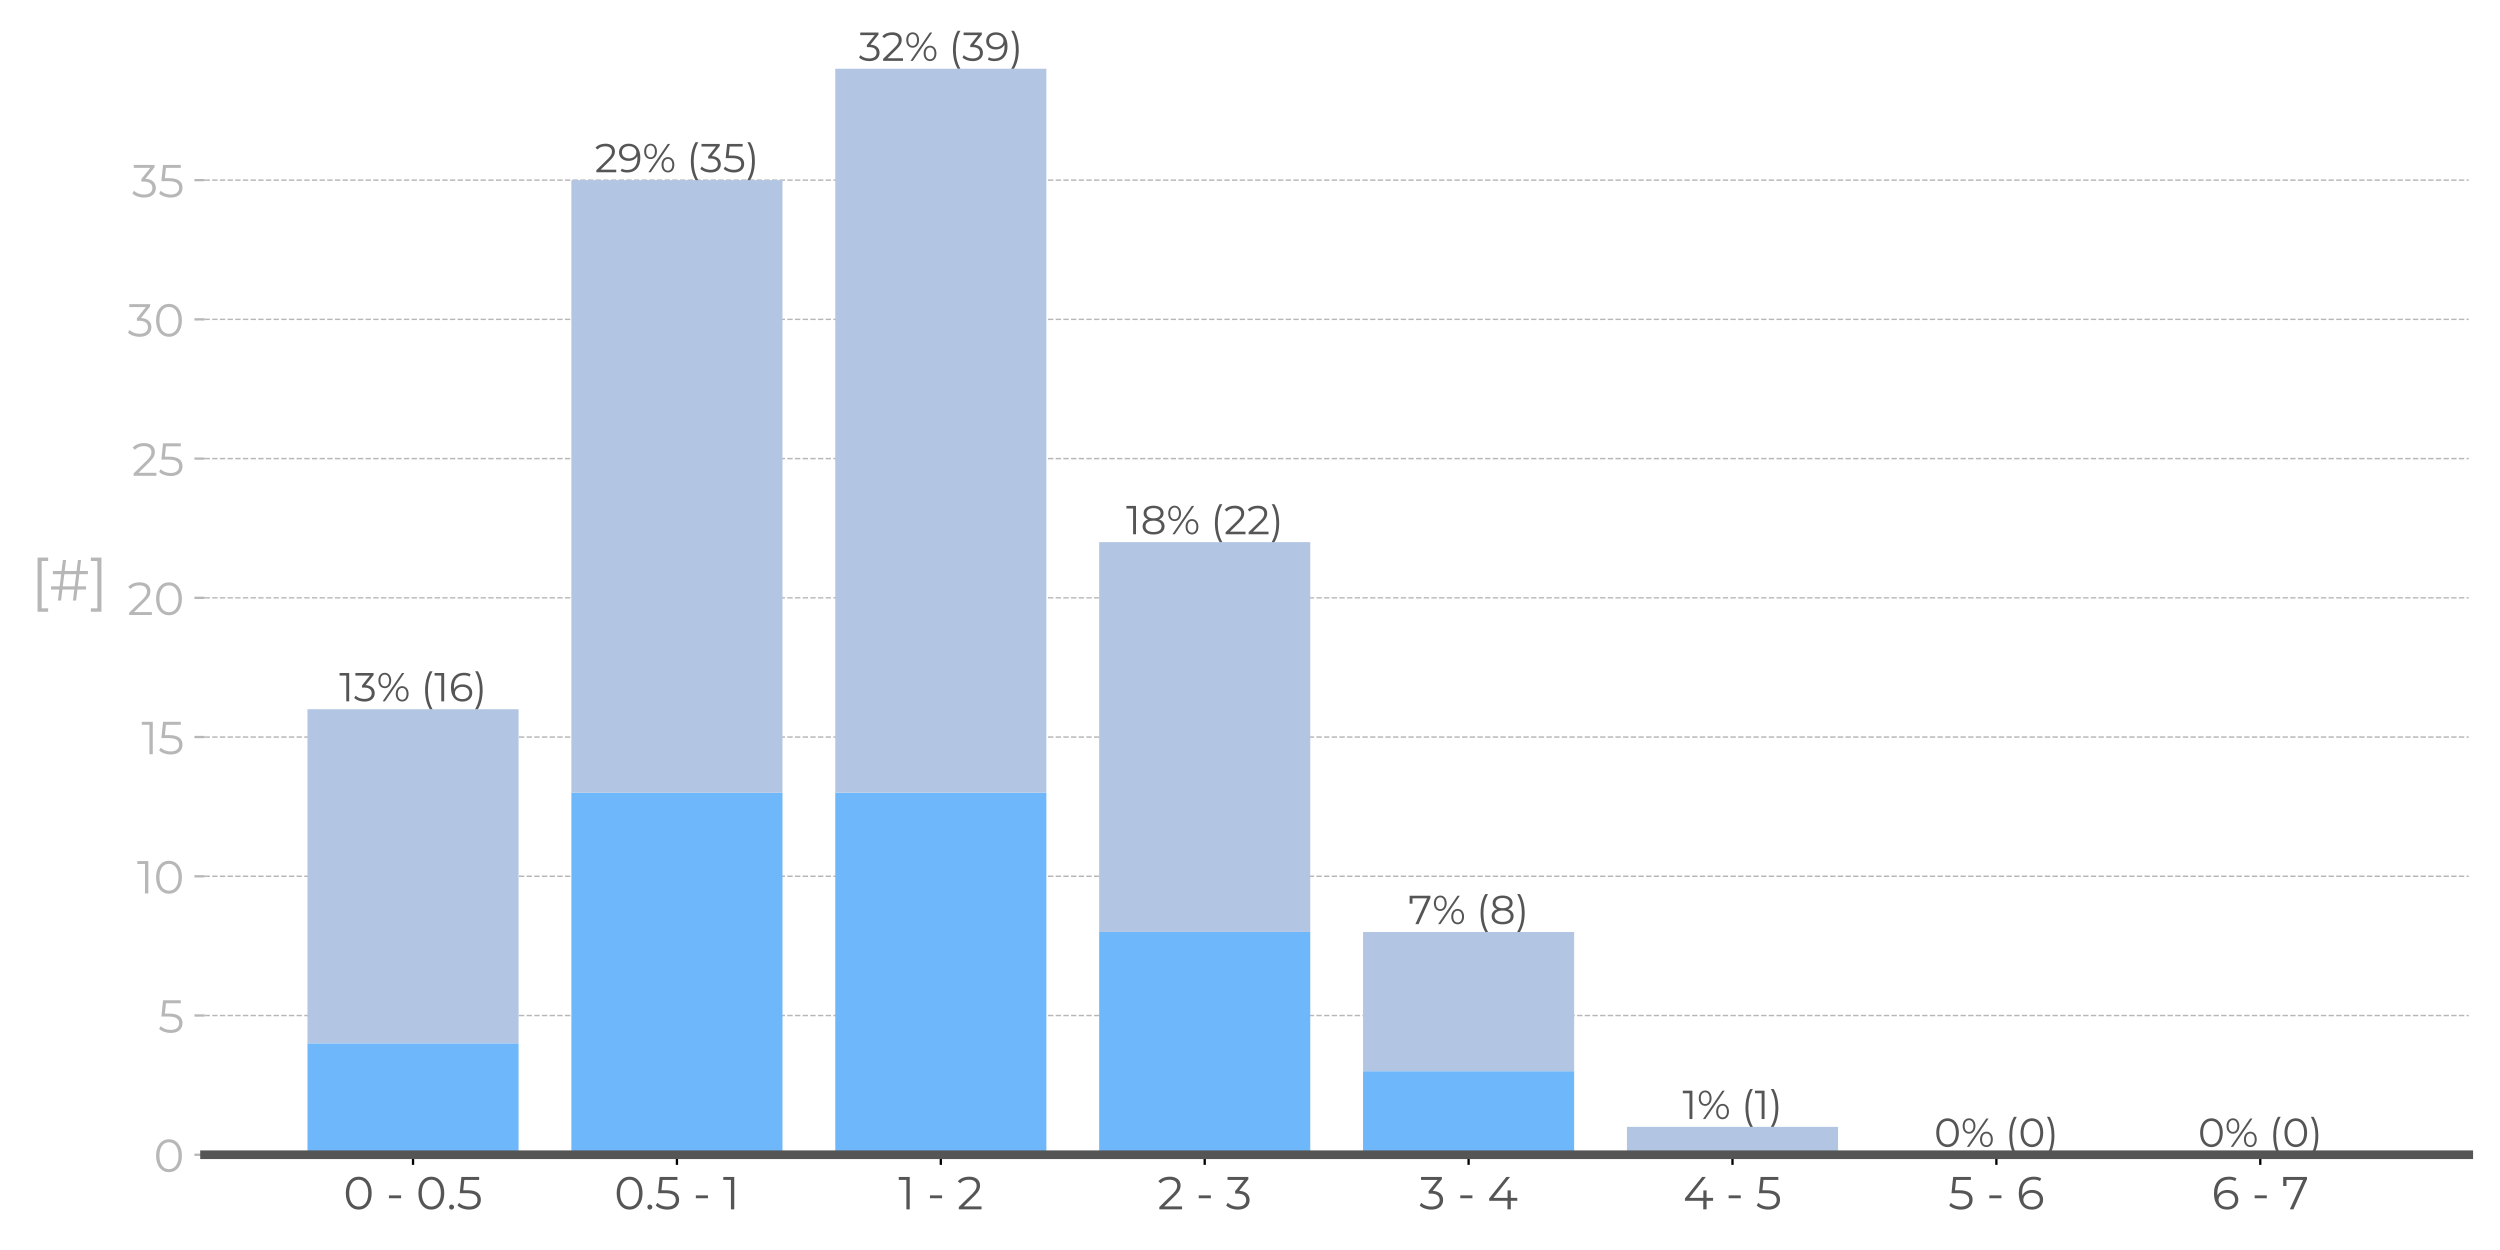
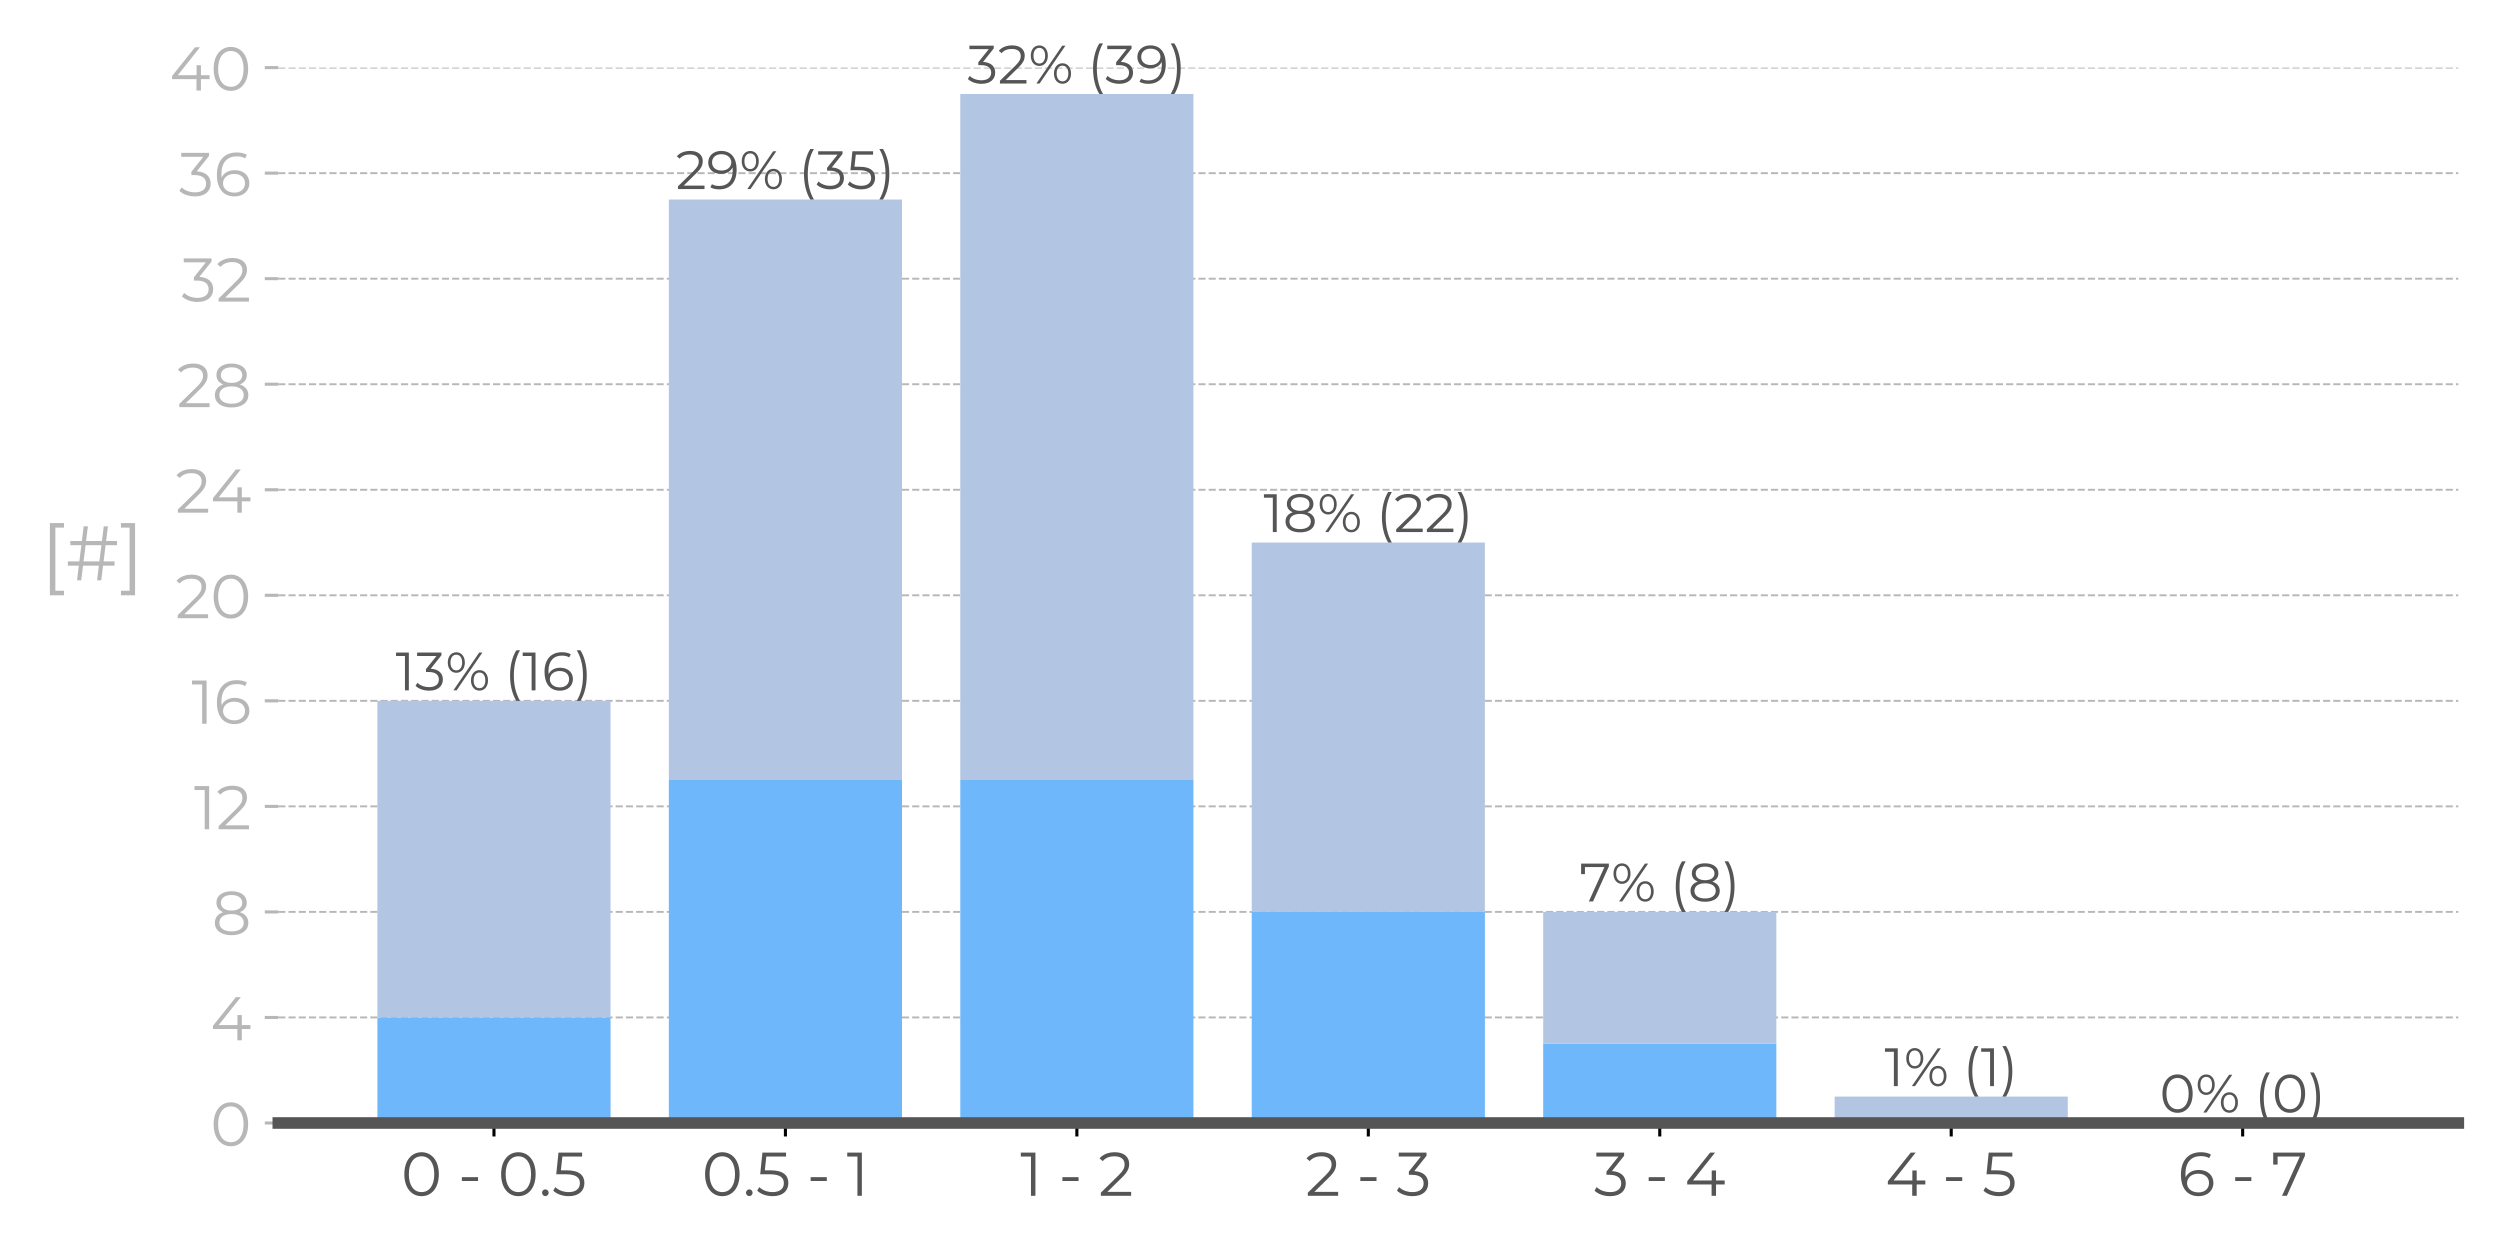
- <svg xmlns="http://www.w3.org/2000/svg" xmlns:xlink="http://www.w3.org/1999/xlink" width="864pt" height="432pt" viewBox="0 0 864 432" version="1.1">
+ <svg xmlns="http://www.w3.org/2000/svg" xmlns:xlink="http://www.w3.org/1999/xlink" width="648pt" height="324pt" viewBox="0 0 648 324" version="1.1">
  <defs>
    <style type="text/css">*{stroke-linejoin: round; stroke-linecap: butt}</style>
  </defs>
  <g id="figure_1">
    <g id="patch_1">
-       <path d="M 0 432  L 864 432  L 864 0  L 0 0  L 0 432  z " style="fill: none" />
+       <path d="M 0 324  L 648 324  L 648 0  L 0 0  L 0 324  z " style="fill: none" />
    </g>
    <g id="axes_1">
      <g id="patch_2">
-         <path d="M 70.695 399.08  L 853.2 399.08  L 853.2 23.76  L 70.695 23.76  L 70.695 399.08  z " style="fill: none" />
+         <path d="M 72.135 291.08  L 637.2 291.08  L 637.2 17.523  L 72.135 17.523  L 72.135 291.08  z " style="fill: none" />
      </g>
      <g id="matplotlib.axis_1">
        <g id="xtick_1">
          <g id="line2d_1">
            <defs>
-               <path id="m66b7d00407" d="M 0 0  L 0 3.5  " style="stroke: #000000; stroke-width: 0.8" />
+               <path id="mbfda0d127e" d="M 0 0  L 0 3.5  " style="stroke: #000000; stroke-width: 0.8" />
            </defs>
            <g>
-               <use xlink:href="#m66b7d00407" x="142.744" y="399.08" style="stroke: #000000; stroke-width: 0.8" />
+               <use xlink:href="#mbfda0d127e" x="128.037" y="291.08" style="stroke: #000000; stroke-width: 0.8" />
            </g>
          </g>
          <g id="text_1">
-             <g style="fill: #555555" transform="translate(118.6788 417.9525)scale(0.16 -0.16)">
+             <g style="fill: #555555" transform="translate(103.9722 309.9525)scale(0.16 -0.16)">
              <defs>
                <path id="Montserrat-Regular-30" d="M 2118 -38  C 3155 -38 3910 813 3910 2240  C 3910 3667 3155 4518 2118 4518  C 1082 4518 333 3667 333 2240  C 333 813 1082 -38 2118 -38  z M 2118 384  C 1338 384 800 1043 800 2240  C 800 3437 1338 4096 2118 4096  C 2899 4096 3437 3437 3437 2240  C 3437 1043 2899 384 2118 384  z " transform="scale(0.015625)" />
                <path id="Montserrat-Regular-20" transform="scale(0.015625)" />
                <path id="Montserrat-Regular-2d" d="M 384 1536  L 2061 1536  L 2061 1933  L 384 1933  L 384 1536  z " transform="scale(0.015625)" />
                <path id="Montserrat-Regular-2e" d="M 678 -32  C 864 -32 1024 122 1024 320  C 1024 518 864 666 678 666  C 493 666 339 518 339 320  C 339 122 493 -32 678 -32  z " transform="scale(0.015625)" />
                <path id="Montserrat-Regular-35" d="M 1510 2643  L 934 2643  L 1088 4070  L 3136 4070  L 3136 4480  L 685 4480  L 454 2234  L 1408 2234  C 2547 2234 2906 1875 2906 1299  C 2906 755 2502 384 1741 384  C 1165 384 653 602 365 902  L 141 538  C 486 186 1101 -38 1747 -38  C 2842 -38 3373 557 3373 1318  C 3373 2112 2861 2643 1510 2643  z " transform="scale(0.015625)" />
              </defs>
              <use xlink:href="#Montserrat-Regular-30" />
              <use xlink:href="#Montserrat-Regular-20" x="66.2" />
              <use xlink:href="#Montserrat-Regular-2d" x="92.4" />
              <use xlink:href="#Montserrat-Regular-20" x="130.6" />
              <use xlink:href="#Montserrat-Regular-30" x="156.8" />
              <use xlink:href="#Montserrat-Regular-2e" x="223" />
              <use xlink:href="#Montserrat-Regular-35" x="244.2" />
            </g>
          </g>
        </g>
        <g id="xtick_2">
          <g id="line2d_2">
            <g>
-               <use xlink:href="#m66b7d00407" x="233.945" y="399.08" style="stroke: #000000; stroke-width: 0.8" />
+               <use xlink:href="#mbfda0d127e" x="203.581" y="291.08" style="stroke: #000000; stroke-width: 0.8" />
            </g>
          </g>
          <g id="text_2">
-             <g style="fill: #555555" transform="translate(212.2886 417.9525)scale(0.16 -0.16)">
+             <g style="fill: #555555" transform="translate(181.9244 309.9525)scale(0.16 -0.16)">
              <defs>
                <path id="Montserrat-Regular-31" d="M 58 4480  L 58 4070  L 1114 4070  L 1114 0  L 1574 0  L 1574 4480  L 58 4480  z " transform="scale(0.015625)" />
              </defs>
              <use xlink:href="#Montserrat-Regular-30" />
              <use xlink:href="#Montserrat-Regular-2e" x="66.2" />
              <use xlink:href="#Montserrat-Regular-35" x="87.4" />
              <use xlink:href="#Montserrat-Regular-20" x="144" />
              <use xlink:href="#Montserrat-Regular-2d" x="170.2" />
              <use xlink:href="#Montserrat-Regular-20" x="208.4" />
              <use xlink:href="#Montserrat-Regular-31" x="234.6" />
            </g>
          </g>
        </g>
        <g id="xtick_3">
          <g id="line2d_3">
            <g>
-               <use xlink:href="#m66b7d00407" x="325.146" y="399.08" style="stroke: #000000; stroke-width: 0.8" />
+               <use xlink:href="#mbfda0d127e" x="279.124" y="291.08" style="stroke: #000000; stroke-width: 0.8" />
            </g>
          </g>
          <g id="text_3">
-             <g style="fill: #555555" transform="translate(310.4659 417.9525)scale(0.16 -0.16)">
+             <g style="fill: #555555" transform="translate(264.4441 309.9525)scale(0.16 -0.16)">
              <defs>
                <path id="Montserrat-Regular-32" d="M 928 410  L 2451 1907  C 3053 2496 3187 2880 3187 3309  C 3187 4058 2611 4518 1702 4518  C 1018 4518 461 4288 115 3878  L 442 3597  C 736 3936 1139 4096 1664 4096  C 2349 4096 2714 3776 2714 3258  C 2714 2950 2618 2650 2112 2150  L 250 326  L 250 0  L 3392 0  L 3392 410  L 928 410  z " transform="scale(0.015625)" />
              </defs>
              <use xlink:href="#Montserrat-Regular-31" />
              <use xlink:href="#Montserrat-Regular-20" x="36.1" />
              <use xlink:href="#Montserrat-Regular-2d" x="62.3" />
              <use xlink:href="#Montserrat-Regular-20" x="100.5" />
              <use xlink:href="#Montserrat-Regular-32" x="126.7" />
            </g>
          </g>
        </g>
        <g id="xtick_4">
          <g id="line2d_4">
            <g>
-               <use xlink:href="#m66b7d00407" x="416.347" y="399.08" style="stroke: #000000; stroke-width: 0.8" />
+               <use xlink:href="#mbfda0d127e" x="354.668" y="291.08" style="stroke: #000000; stroke-width: 0.8" />
            </g>
          </g>
          <g id="text_4">
-             <g style="fill: #555555" transform="translate(400.042 417.9525)scale(0.16 -0.16)">
+             <g style="fill: #555555" transform="translate(338.3625 309.9525)scale(0.16 -0.16)">
              <defs>
                <path id="Montserrat-Regular-33" d="M 1856 2560  L 3123 4154  L 3123 4480  L 243 4480  L 243 4070  L 2534 4070  L 1293 2515  L 1293 2176  L 1613 2176  C 2445 2176 2822 1824 2822 1286  C 2822 730 2413 384 1670 384  C 1088 384 570 602 282 902  L 58 538  C 403 186 1024 -38 1670 -38  C 2752 -38 3296 538 3296 1286  C 3296 2003 2816 2509 1856 2560  z " transform="scale(0.015625)" />
              </defs>
              <use xlink:href="#Montserrat-Regular-32" />
              <use xlink:href="#Montserrat-Regular-20" x="56.8" />
              <use xlink:href="#Montserrat-Regular-2d" x="83" />
              <use xlink:href="#Montserrat-Regular-20" x="121.2" />
              <use xlink:href="#Montserrat-Regular-33" x="147.4" />
            </g>
          </g>
        </g>
        <g id="xtick_5">
          <g id="line2d_5">
            <g>
-               <use xlink:href="#m66b7d00407" x="507.548" y="399.08" style="stroke: #000000; stroke-width: 0.8" />
+               <use xlink:href="#mbfda0d127e" x="430.211" y="291.08" style="stroke: #000000; stroke-width: 0.8" />
            </g>
          </g>
          <g id="text_5">
-             <g style="fill: #555555" transform="translate(490.4993 417.9525)scale(0.16 -0.16)">
+             <g style="fill: #555555" transform="translate(413.1622 309.9525)scale(0.16 -0.16)">
              <defs>
                <path id="Montserrat-Regular-34" d="M 4141 1587  L 3245 1587  L 3245 2624  L 2797 2624  L 2797 1587  L 851 1587  L 3142 4480  L 2630 4480  L 256 1510  L 256 1178  L 2784 1178  L 2784 0  L 3245 0  L 3245 1178  L 4141 1178  L 4141 1587  z " transform="scale(0.015625)" />
              </defs>
              <use xlink:href="#Montserrat-Regular-33" />
              <use xlink:href="#Montserrat-Regular-20" x="56.4" />
              <use xlink:href="#Montserrat-Regular-2d" x="82.6" />
              <use xlink:href="#Montserrat-Regular-20" x="120.8" />
              <use xlink:href="#Montserrat-Regular-34" x="147" />
            </g>
          </g>
        </g>
        <g id="xtick_6">
          <g id="line2d_6">
            <g>
-               <use xlink:href="#m66b7d00407" x="598.749" y="399.08" style="stroke: #000000; stroke-width: 0.8" />
+               <use xlink:href="#mbfda0d127e" x="505.754" y="291.08" style="stroke: #000000; stroke-width: 0.8" />
            </g>
          </g>
          <g id="text_6">
-             <g style="fill: #555555" transform="translate(581.6853 417.9525)scale(0.16 -0.16)">
+             <g style="fill: #555555" transform="translate(488.6906 309.9525)scale(0.16 -0.16)">
              <use xlink:href="#Montserrat-Regular-34" />
              <use xlink:href="#Montserrat-Regular-20" x="66.1" />
              <use xlink:href="#Montserrat-Regular-2d" x="92.3" />
              <use xlink:href="#Montserrat-Regular-20" x="130.5" />
              <use xlink:href="#Montserrat-Regular-35" x="156.7" />
            </g>
          </g>
        </g>
        <g id="xtick_7">
          <g id="line2d_7">
            <g>
-               <use xlink:href="#m66b7d00407" x="689.95" y="399.08" style="stroke: #000000; stroke-width: 0.8" />
+               <use xlink:href="#mbfda0d127e" x="581.298" y="291.08" style="stroke: #000000; stroke-width: 0.8" />
            </g>
          </g>
          <g id="text_7">
-             <g style="fill: #555555" transform="translate(673.3014 417.9525)scale(0.16 -0.16)">
+             <g style="fill: #555555" transform="translate(564.4641 309.9525)scale(0.16 -0.16)">
              <defs>
                <path id="Montserrat-Regular-36" d="M 2189 2682  C 1568 2682 1043 2406 819 1914  C 806 2048 800 2176 800 2278  C 800 3494 1421 4115 2387 4115  C 2720 4115 3027 4058 3258 3904  L 3443 4275  C 3162 4448 2784 4518 2381 4518  C 1165 4518 333 3725 333 2202  C 333 787 979 -38 2170 -38  C 3040 -38 3699 499 3699 1338  C 3699 2157 3078 2682 2189 2682  z M 2150 352  C 1376 352 966 819 966 1312  C 966 1869 1434 2291 2118 2291  C 2810 2291 3245 1914 3245 1325  C 3245 730 2797 352 2150 352  z " transform="scale(0.015625)" />
-               </defs>
-               <use xlink:href="#Montserrat-Regular-35" />
-               <use xlink:href="#Montserrat-Regular-20" x="56.6" />
-               <use xlink:href="#Montserrat-Regular-2d" x="82.8" />
-               <use xlink:href="#Montserrat-Regular-20" x="121" />
-               <use xlink:href="#Montserrat-Regular-36" x="147.2" />
-             </g>
-           </g>
-         </g>
-         <g id="xtick_8">
-           <g id="line2d_8">
-             <g>
-               <use xlink:href="#m66b7d00407" x="781.151" y="399.08" style="stroke: #000000; stroke-width: 0.8" />
-             </g>
-           </g>
-           <g id="text_8">
-             <g style="fill: #555555" transform="translate(764.3174 417.9525)scale(0.16 -0.16)">
-               <defs>
                <path id="Montserrat-Regular-37" d="M 205 4480  L 205 3232  L 659 3232  L 659 4070  L 2963 4070  L 1120 0  L 1619 0  L 3494 4154  L 3494 4480  L 205 4480  z " transform="scale(0.015625)" />
              </defs>
              <use xlink:href="#Montserrat-Regular-36" />
              <use xlink:href="#Montserrat-Regular-20" x="60.9" />
              <use xlink:href="#Montserrat-Regular-2d" x="87.1" />
              <use xlink:href="#Montserrat-Regular-20" x="125.3" />
              <use xlink:href="#Montserrat-Regular-37" x="151.5" />
            </g>
          </g>
        </g>
      </g>
      <g id="matplotlib.axis_2">
        <g id="ytick_1">
+           <g id="line2d_8">
+             <path d="M 72.135 291.08  L 637.2 291.08  " clip-path="url(#p464662e16c)" style="fill: none; stroke-dasharray: 1.85,0.8; stroke-dashoffset: 0; stroke: #b7b7b7; stroke-width: 0.5" />
+           </g>
          <g id="line2d_9">
-             <path d="M 70.695 399.08  L 853.2 399.08  " clip-path="url(#p28f6004381)" style="fill: none; stroke-dasharray: 1.85,0.8; stroke-dashoffset: 0; stroke: #b7b7b7; stroke-width: 0.5" />
-           </g>
+             <defs>
+               <path id="m95bea213ba" d="M 0 0  L -3.5 0  " style="stroke: #b7b7b7; stroke-width: 0.8" />
+             </defs>
+             <g>
+               <use xlink:href="#m95bea213ba" x="72.135" y="291.08" style="fill: #b7b7b7; stroke: #b7b7b7; stroke-width: 0.8" />
+             </g>
+           </g>
+           <g id="text_8">
+             <g style="fill: #b7b7b7" transform="translate(54.5425 297.0163)scale(0.16 -0.16)">
+               <use xlink:href="#Montserrat-Regular-30" />
+             </g>
+           </g>
+         </g>
+         <g id="ytick_2">
          <g id="line2d_10">
-             <defs>
-               <path id="m10eb02e0c0" d="M 0 0  L -3.5 0  " style="stroke: #b7b7b7; stroke-width: 0.8" />
-             </defs>
-             <g>
-               <use xlink:href="#m10eb02e0c0" x="70.695" y="399.08" style="fill: #b7b7b7; stroke: #b7b7b7; stroke-width: 0.8" />
+             <path d="M 72.135 263.724  L 637.2 263.724  " clip-path="url(#p464662e16c)" style="fill: none; stroke-dasharray: 1.85,0.8; stroke-dashoffset: 0; stroke: #b7b7b7; stroke-width: 0.5" />
+           </g>
+           <g id="line2d_11">
+             <g>
+               <use xlink:href="#m95bea213ba" x="72.135" y="263.724" style="fill: #b7b7b7; stroke: #b7b7b7; stroke-width: 0.8" />
            </g>
          </g>
          <g id="text_9">
-             <g style="fill: #b7b7b7" transform="translate(53.1025 405.0163)scale(0.16 -0.16)">
-               <use xlink:href="#Montserrat-Regular-30" />
-             </g>
-           </g>
-         </g>
-         <g id="ytick_2">
-           <g id="line2d_11">
-             <path d="M 70.695 350.962  L 853.2 350.962  " clip-path="url(#p28f6004381)" style="fill: none; stroke-dasharray: 1.85,0.8; stroke-dashoffset: 0; stroke: #b7b7b7; stroke-width: 0.5" />
-           </g>
+             <g style="fill: #b7b7b7" transform="translate(54.56 269.6606)scale(0.16 -0.16)">
+               <use xlink:href="#Montserrat-Regular-34" />
+             </g>
+           </g>
+         </g>
+         <g id="ytick_3">
          <g id="line2d_12">
-             <g>
-               <use xlink:href="#m10eb02e0c0" x="70.695" y="350.962" style="fill: #b7b7b7; stroke: #b7b7b7; stroke-width: 0.8" />
+             <path d="M 72.135 236.369  L 637.2 236.369  " clip-path="url(#p464662e16c)" style="fill: none; stroke-dasharray: 1.85,0.8; stroke-dashoffset: 0; stroke: #b7b7b7; stroke-width: 0.5" />
+           </g>
+           <g id="line2d_13">
+             <g>
+               <use xlink:href="#m95bea213ba" x="72.135" y="236.369" style="fill: #b7b7b7; stroke: #b7b7b7; stroke-width: 0.8" />
            </g>
          </g>
          <g id="text_10">
-             <g style="fill: #b7b7b7" transform="translate(54.64 356.8983)scale(0.16 -0.16)">
-               <use xlink:href="#Montserrat-Regular-35" />
-             </g>
-           </g>
-         </g>
-         <g id="ytick_3">
-           <g id="line2d_13">
-             <path d="M 70.695 302.844  L 853.2 302.844  " clip-path="url(#p28f6004381)" style="fill: none; stroke-dasharray: 1.85,0.8; stroke-dashoffset: 0; stroke: #b7b7b7; stroke-width: 0.5" />
-           </g>
+             <g style="fill: #b7b7b7" transform="translate(54.9275 242.3048)scale(0.16 -0.16)">
+               <defs>
+                 <path id="Montserrat-Regular-38" d="M 2899 2349  C 3360 2528 3616 2867 3616 3334  C 3616 4064 2982 4518 2035 4518  C 1088 4518 467 4064 467 3334  C 467 2867 717 2528 1171 2349  C 614 2163 307 1786 307 1248  C 307 454 960 -38 2035 -38  C 3104 -38 3776 454 3776 1248  C 3776 1779 3462 2163 2899 2349  z M 928 3322  C 928 3821 1357 4128 2035 4128  C 2707 4128 3149 3821 3149 3315  C 3149 2829 2733 2515 2035 2515  C 1338 2515 928 2829 928 3322  z M 2035 352  C 1242 352 774 698 774 1254  C 774 1805 1242 2150 2035 2150  C 2829 2150 3302 1805 3302 1254  C 3302 698 2829 352 2035 352  z " transform="scale(0.015625)" />
+               </defs>
+               <use xlink:href="#Montserrat-Regular-38" />
+             </g>
+           </g>
+         </g>
+         <g id="ytick_4">
          <g id="line2d_14">
-             <g>
-               <use xlink:href="#m10eb02e0c0" x="70.695" y="302.844" style="fill: #b7b7b7; stroke: #b7b7b7; stroke-width: 0.8" />
+             <path d="M 72.135 209.013  L 637.2 209.013  " clip-path="url(#p464662e16c)" style="fill: none; stroke-dasharray: 1.85,0.8; stroke-dashoffset: 0; stroke: #b7b7b7; stroke-width: 0.5" />
+           </g>
+           <g id="line2d_15">
+             <g>
+               <use xlink:href="#m95bea213ba" x="72.135" y="209.013" style="fill: #b7b7b7; stroke: #b7b7b7; stroke-width: 0.8" />
            </g>
          </g>
          <g id="text_11">
-             <g style="fill: #b7b7b7" transform="translate(47.3275 308.7804)scale(0.16 -0.16)">
+             <g style="fill: #b7b7b7" transform="translate(50.2725 214.9492)scale(0.16 -0.16)">
              <use xlink:href="#Montserrat-Regular-31" />
-               <use xlink:href="#Montserrat-Regular-30" x="36.1" />
-             </g>
-           </g>
-         </g>
-         <g id="ytick_4">
-           <g id="line2d_15">
-             <path d="M 70.695 254.726  L 853.2 254.726  " clip-path="url(#p28f6004381)" style="fill: none; stroke-dasharray: 1.85,0.8; stroke-dashoffset: 0; stroke: #b7b7b7; stroke-width: 0.5" />
-           </g>
+               <use xlink:href="#Montserrat-Regular-32" x="36.1" />
+             </g>
+           </g>
+         </g>
+         <g id="ytick_5">
          <g id="line2d_16">
-             <g>
-               <use xlink:href="#m10eb02e0c0" x="70.695" y="254.726" style="fill: #b7b7b7; stroke: #b7b7b7; stroke-width: 0.8" />
+             <path d="M 72.135 181.657  L 637.2 181.657  " clip-path="url(#p464662e16c)" style="fill: none; stroke-dasharray: 1.85,0.8; stroke-dashoffset: 0; stroke: #b7b7b7; stroke-width: 0.5" />
+           </g>
+           <g id="line2d_17">
+             <g>
+               <use xlink:href="#m95bea213ba" x="72.135" y="181.657" style="fill: #b7b7b7; stroke: #b7b7b7; stroke-width: 0.8" />
            </g>
          </g>
          <g id="text_12">
-             <g style="fill: #b7b7b7" transform="translate(48.865 260.6624)scale(0.16 -0.16)">
+             <g style="fill: #b7b7b7" transform="translate(49.615 187.5934)scale(0.16 -0.16)">
              <use xlink:href="#Montserrat-Regular-31" />
-               <use xlink:href="#Montserrat-Regular-35" x="36.1" />
-             </g>
-           </g>
-         </g>
-         <g id="ytick_5">
-           <g id="line2d_17">
-             <path d="M 70.695 206.608  L 853.2 206.608  " clip-path="url(#p28f6004381)" style="fill: none; stroke-dasharray: 1.85,0.8; stroke-dashoffset: 0; stroke: #b7b7b7; stroke-width: 0.5" />
-           </g>
+               <use xlink:href="#Montserrat-Regular-36" x="36.1" />
+             </g>
+           </g>
+         </g>
+         <g id="ytick_6">
          <g id="line2d_18">
-             <g>
-               <use xlink:href="#m10eb02e0c0" x="70.695" y="206.608" style="fill: #b7b7b7; stroke: #b7b7b7; stroke-width: 0.8" />
+             <path d="M 72.135 154.302  L 637.2 154.302  " clip-path="url(#p464662e16c)" style="fill: none; stroke-dasharray: 1.85,0.8; stroke-dashoffset: 0; stroke: #b7b7b7; stroke-width: 0.5" />
+           </g>
+           <g id="line2d_19">
+             <g>
+               <use xlink:href="#m95bea213ba" x="72.135" y="154.302" style="fill: #b7b7b7; stroke: #b7b7b7; stroke-width: 0.8" />
            </g>
          </g>
          <g id="text_13">
-             <g style="fill: #b7b7b7" transform="translate(44.015 212.5445)scale(0.16 -0.16)">
+             <g style="fill: #b7b7b7" transform="translate(45.455 160.2378)scale(0.16 -0.16)">
              <use xlink:href="#Montserrat-Regular-32" />
              <use xlink:href="#Montserrat-Regular-30" x="56.8" />
            </g>
          </g>
        </g>
-         <g id="ytick_6">
-           <g id="line2d_19">
-             <path d="M 70.695 158.49  L 853.2 158.49  " clip-path="url(#p28f6004381)" style="fill: none; stroke-dasharray: 1.85,0.8; stroke-dashoffset: 0; stroke: #b7b7b7; stroke-width: 0.5" />
-           </g>
+         <g id="ytick_7">
          <g id="line2d_20">
-             <g>
-               <use xlink:href="#m10eb02e0c0" x="70.695" y="158.49" style="fill: #b7b7b7; stroke: #b7b7b7; stroke-width: 0.8" />
+             <path d="M 72.135 126.946  L 637.2 126.946  " clip-path="url(#p464662e16c)" style="fill: none; stroke-dasharray: 1.85,0.8; stroke-dashoffset: 0; stroke: #b7b7b7; stroke-width: 0.5" />
+           </g>
+           <g id="line2d_21">
+             <g>
+               <use xlink:href="#m95bea213ba" x="72.135" y="126.946" style="fill: #b7b7b7; stroke: #b7b7b7; stroke-width: 0.8" />
            </g>
          </g>
          <g id="text_14">
-             <g style="fill: #b7b7b7" transform="translate(45.5525 164.4265)scale(0.16 -0.16)">
+             <g style="fill: #b7b7b7" transform="translate(45.4725 132.882)scale(0.16 -0.16)">
              <use xlink:href="#Montserrat-Regular-32" />
-               <use xlink:href="#Montserrat-Regular-35" x="56.8" />
-             </g>
-           </g>
-         </g>
-         <g id="ytick_7">
-           <g id="line2d_21">
-             <path d="M 70.695 110.372  L 853.2 110.372  " clip-path="url(#p28f6004381)" style="fill: none; stroke-dasharray: 1.85,0.8; stroke-dashoffset: 0; stroke: #b7b7b7; stroke-width: 0.5" />
-           </g>
+               <use xlink:href="#Montserrat-Regular-34" x="56.8" />
+             </g>
+           </g>
+         </g>
+         <g id="ytick_8">
          <g id="line2d_22">
-             <g>
-               <use xlink:href="#m10eb02e0c0" x="70.695" y="110.372" style="fill: #b7b7b7; stroke: #b7b7b7; stroke-width: 0.8" />
+             <path d="M 72.135 99.59  L 637.2 99.59  " clip-path="url(#p464662e16c)" style="fill: none; stroke-dasharray: 1.85,0.8; stroke-dashoffset: 0; stroke: #b7b7b7; stroke-width: 0.5" />
+           </g>
+           <g id="line2d_23">
+             <g>
+               <use xlink:href="#m95bea213ba" x="72.135" y="99.59" style="fill: #b7b7b7; stroke: #b7b7b7; stroke-width: 0.8" />
            </g>
          </g>
          <g id="text_15">
-             <g style="fill: #b7b7b7" transform="translate(44.0775 116.3086)scale(0.16 -0.16)">
+             <g style="fill: #b7b7b7" transform="translate(45.84 105.5263)scale(0.16 -0.16)">
+               <use xlink:href="#Montserrat-Regular-32" />
+               <use xlink:href="#Montserrat-Regular-38" x="56.8" />
+             </g>
+           </g>
+         </g>
+         <g id="ytick_9">
+           <g id="line2d_24">
+             <path d="M 72.135 72.234  L 637.2 72.234  " clip-path="url(#p464662e16c)" style="fill: none; stroke-dasharray: 1.85,0.8; stroke-dashoffset: 0; stroke: #b7b7b7; stroke-width: 0.5" />
+           </g>
+           <g id="line2d_25">
+             <g>
+               <use xlink:href="#m95bea213ba" x="72.135" y="72.234" style="fill: #b7b7b7; stroke: #b7b7b7; stroke-width: 0.8" />
+             </g>
+           </g>
+           <g id="text_16">
+             <g style="fill: #b7b7b7" transform="translate(47.0225 78.17065)scale(0.16 -0.16)">
              <use xlink:href="#Montserrat-Regular-33" />
-               <use xlink:href="#Montserrat-Regular-30" x="56.4" />
-             </g>
-           </g>
-         </g>
-         <g id="ytick_8">
-           <g id="line2d_23">
-             <path d="M 70.695 62.254  L 853.2 62.254  " clip-path="url(#p28f6004381)" style="fill: none; stroke-dasharray: 1.85,0.8; stroke-dashoffset: 0; stroke: #b7b7b7; stroke-width: 0.5" />
-           </g>
-           <g id="line2d_24">
-             <g>
-               <use xlink:href="#m10eb02e0c0" x="70.695" y="62.254" style="fill: #b7b7b7; stroke: #b7b7b7; stroke-width: 0.8" />
-             </g>
-           </g>
-           <g id="text_16">
-             <g style="fill: #b7b7b7" transform="translate(45.615 68.19061)scale(0.16 -0.16)">
+               <use xlink:href="#Montserrat-Regular-32" x="56.4" />
+             </g>
+           </g>
+         </g>
+         <g id="ytick_10">
+           <g id="line2d_26">
+             <path d="M 72.135 44.879  L 637.2 44.879  " clip-path="url(#p464662e16c)" style="fill: none; stroke-dasharray: 1.85,0.8; stroke-dashoffset: 0; stroke: #b7b7b7; stroke-width: 0.5" />
+           </g>
+           <g id="line2d_27">
+             <g>
+               <use xlink:href="#m95bea213ba" x="72.135" y="44.879" style="fill: #b7b7b7; stroke: #b7b7b7; stroke-width: 0.8" />
+             </g>
+           </g>
+           <g id="text_17">
+             <g style="fill: #b7b7b7" transform="translate(46.365 50.81495)scale(0.16 -0.16)">
              <use xlink:href="#Montserrat-Regular-33" />
-               <use xlink:href="#Montserrat-Regular-35" x="56.4" />
-             </g>
-           </g>
-         </g>
-         <g id="text_17">
-           <g style="fill: #b7b7b7" transform="translate(10.69625 207.5387)scale(0.2 -0.2)">
+               <use xlink:href="#Montserrat-Regular-36" x="56.4" />
+             </g>
+           </g>
+         </g>
+         <g id="ytick_11">
+           <g id="line2d_28">
+             <path d="M 72.135 17.523  L 637.2 17.523  " clip-path="url(#p464662e16c)" style="fill: none; stroke-dasharray: 1.85,0.8; stroke-dashoffset: 0; stroke: #b7b7b7; stroke-width: 0.5" />
+           </g>
+           <g id="line2d_29">
+             <g>
+               <use xlink:href="#m95bea213ba" x="72.135" y="17.523" style="fill: #b7b7b7; stroke: #b7b7b7; stroke-width: 0.8" />
+             </g>
+           </g>
+           <g id="text_18">
+             <g style="fill: #b7b7b7" transform="translate(43.9675 23.45925)scale(0.16 -0.16)">
+               <use xlink:href="#Montserrat-Regular-34" />
+               <use xlink:href="#Montserrat-Regular-30" x="66.1" />
+             </g>
+           </g>
+         </g>
+         <g id="text_19">
+           <g style="fill: #b7b7b7" transform="translate(10.64875 150.4203)scale(0.2 -0.2)">
            <defs>
              <path id="Montserrat-Regular-5b" d="M 730 -1242  L 1901 -1242  L 1901 -864  L 1184 -864  L 1184 4371  L 1901 4371  L 1901 4749  L 730 4749  L 730 -1242  z " transform="scale(0.015625)" />
              <path id="Montserrat-Regular-23" d="M 4262 2912  L 4262 3264  L 3360 3264  L 3507 4480  L 3162 4480  L 3014 3264  L 1696 3264  L 1850 4480  L 1498 4480  L 1350 3264  L 390 3264  L 390 2912  L 1306 2912  L 1139 1568  L 186 1568  L 186 1216  L 1094 1216  L 947 0  L 1293 0  L 1446 1216  L 2758 1216  L 2611 0  L 2957 0  L 3104 1216  L 4058 1216  L 4058 1568  L 3149 1568  L 3315 2912  L 4262 2912  z M 2803 1568  L 1485 1568  L 1658 2912  L 2970 2912  L 2803 1568  z " transform="scale(0.015625)" />
              <path id="Montserrat-Regular-5d" d="M 1306 -1242  L 1306 4749  L 134 4749  L 134 4371  L 851 4371  L 851 -864  L 134 -864  L 134 -1242  L 1306 -1242  z " transform="scale(0.015625)" />
            </defs>
            <use xlink:href="#Montserrat-Regular-5b" />
            <use xlink:href="#Montserrat-Regular-23" x="31.8" />
            <use xlink:href="#Montserrat-Regular-5d" x="101.4" />
          </g>
        </g>
      </g>
      <g id="patch_3">
-         <path d="M 106.263 399.08  L 179.224 399.08  L 179.224 360.586  L 106.263 360.586  z " clip-path="url(#p28f6004381)" style="fill: #6eb7fa" />
+         <path d="M 97.82 291.08  L 158.255 291.08  L 158.255 263.724  L 97.82 263.724  z " clip-path="url(#p464662e16c)" style="fill: #6eb7fa" />
      </g>
      <g id="patch_4">
-         <path d="M 197.464 399.08  L 270.425 399.08  L 270.425 273.973  L 197.464 273.973  z " clip-path="url(#p28f6004381)" style="fill: #6eb7fa" />
+         <path d="M 173.363 291.08  L 233.798 291.08  L 233.798 202.174  L 173.363 202.174  z " clip-path="url(#p464662e16c)" style="fill: #6eb7fa" />
      </g>
      <g id="patch_5">
-         <path d="M 288.666 399.08  L 361.626 399.08  L 361.626 273.973  L 288.666 273.973  z " clip-path="url(#p28f6004381)" style="fill: #6eb7fa" />
+         <path d="M 248.907 291.08  L 309.341 291.08  L 309.341 202.174  L 248.907 202.174  z " clip-path="url(#p464662e16c)" style="fill: #6eb7fa" />
      </g>
      <g id="patch_6">
-         <path d="M 379.867 399.08  L 452.827 399.08  L 452.827 322.091  L 379.867 322.091  z " clip-path="url(#p28f6004381)" style="fill: #6eb7fa" />
+         <path d="M 324.45 291.08  L 384.885 291.08  L 384.885 236.369  L 324.45 236.369  z " clip-path="url(#p464662e16c)" style="fill: #6eb7fa" />
      </g>
      <g id="patch_7">
-         <path d="M 471.068 399.08  L 544.028 399.08  L 544.028 370.209  L 471.068 370.209  z " clip-path="url(#p28f6004381)" style="fill: #6eb7fa" />
+         <path d="M 399.994 291.08  L 460.428 291.08  L 460.428 270.563  L 399.994 270.563  z " clip-path="url(#p464662e16c)" style="fill: #6eb7fa" />
      </g>
      <g id="patch_8">
-         <path d="M 562.269 399.08  L 635.229 399.08  L 635.229 399.08  L 562.269 399.08  z " clip-path="url(#p28f6004381)" style="fill: #6eb7fa" />
+         <path d="M 475.537 291.08  L 535.972 291.08  L 535.972 291.08  L 475.537 291.08  z " clip-path="url(#p464662e16c)" style="fill: #6eb7fa" />
      </g>
      <g id="patch_9">
-         <path d="M 653.47 399.08  L 726.431 399.08  L 726.431 399.08  L 653.47 399.08  z " clip-path="url(#p28f6004381)" style="fill: #6eb7fa" />
+         <path d="M 551.08 291.08  L 611.515 291.08  L 611.515 291.08  L 551.08 291.08  z " clip-path="url(#p464662e16c)" style="fill: #6eb7fa" />
      </g>
      <g id="patch_10">
-         <path d="M 744.671 399.08  L 817.632 399.08  L 817.632 399.08  L 744.671 399.08  z " clip-path="url(#p28f6004381)" style="fill: #6eb7fa" />
+         <path d="M 97.82 263.724  L 158.255 263.724  L 158.255 181.657  L 97.82 181.657  z " clip-path="url(#p464662e16c)" style="fill: #b2c6e3" />
      </g>
      <g id="patch_11">
-         <path d="M 106.263 360.586  L 179.224 360.586  L 179.224 245.103  L 106.263 245.103  z " clip-path="url(#p28f6004381)" style="fill: #b2c6e3" />
+         <path d="M 173.363 202.174  L 233.798 202.174  L 233.798 51.718  L 173.363 51.718  z " clip-path="url(#p464662e16c)" style="fill: #b2c6e3" />
      </g>
      <g id="patch_12">
-         <path d="M 197.464 273.973  L 270.425 273.973  L 270.425 62.254  L 197.464 62.254  z " clip-path="url(#p28f6004381)" style="fill: #b2c6e3" />
+         <path d="M 248.907 202.174  L 309.341 202.174  L 309.341 24.362  L 248.907 24.362  z " clip-path="url(#p464662e16c)" style="fill: #b2c6e3" />
      </g>
      <g id="patch_13">
-         <path d="M 288.666 273.973  L 361.626 273.973  L 361.626 23.76  L 288.666 23.76  z " clip-path="url(#p28f6004381)" style="fill: #b2c6e3" />
+         <path d="M 324.45 236.369  L 384.885 236.369  L 384.885 140.624  L 324.45 140.624  z " clip-path="url(#p464662e16c)" style="fill: #b2c6e3" />
      </g>
      <g id="patch_14">
-         <path d="M 379.867 322.091  L 452.827 322.091  L 452.827 187.361  L 379.867 187.361  z " clip-path="url(#p28f6004381)" style="fill: #b2c6e3" />
+         <path d="M 399.994 270.563  L 460.428 270.563  L 460.428 236.369  L 399.994 236.369  z " clip-path="url(#p464662e16c)" style="fill: #b2c6e3" />
      </g>
      <g id="patch_15">
-         <path d="M 471.068 370.209  L 544.028 370.209  L 544.028 322.091  L 471.068 322.091  z " clip-path="url(#p28f6004381)" style="fill: #b2c6e3" />
+         <path d="M 475.537 291.08  L 535.972 291.08  L 535.972 284.241  L 475.537 284.241  z " clip-path="url(#p464662e16c)" style="fill: #b2c6e3" />
      </g>
      <g id="patch_16">
-         <path d="M 562.269 399.08  L 635.229 399.08  L 635.229 389.456  L 562.269 389.456  z " clip-path="url(#p28f6004381)" style="fill: #b2c6e3" />
-       </g>
-       <g id="patch_17">
-         <path d="M 653.47 399.08  L 726.431 399.08  L 726.431 399.08  L 653.47 399.08  z " clip-path="url(#p28f6004381)" style="fill: #b2c6e3" />
-       </g>
-       <g id="patch_18">
-         <path d="M 744.671 399.08  L 817.632 399.08  L 817.632 399.08  L 744.671 399.08  z " clip-path="url(#p28f6004381)" style="fill: #b2c6e3" />
-       </g>
-       <g id="text_18">
-         <g style="fill: #555555" transform="translate(117.2343 242.3857)scale(0.14 -0.14)">
+         <path d="M 551.08 291.08  L 611.515 291.08  L 611.515 291.08  L 551.08 291.08  z " clip-path="url(#p464662e16c)" style="fill: #b2c6e3" />
+       </g>
+       <g id="text_20">
+         <g style="fill: #555555" transform="translate(102.5276 178.9403)scale(0.14 -0.14)">
          <defs>
            <path id="Montserrat-Regular-25" d="M 1280 2080  C 1875 2080 2291 2560 2291 3296  C 2291 4032 1875 4512 1280 4512  C 678 4512 269 4026 269 3296  C 269 2566 678 2080 1280 2080  z M 934 0  L 1312 0  L 4371 4480  L 3994 4480  L 934 0  z M 1280 2368  C 858 2368 589 2720 589 3296  C 589 3872 858 4224 1280 4224  C 1696 4224 1971 3878 1971 3296  C 1971 2714 1696 2368 1280 2368  z M 4026 -32  C 4627 -32 5037 454 5037 1184  C 5037 1914 4627 2400 4026 2400  C 3430 2400 3014 1914 3014 1184  C 3014 454 3430 -32 4026 -32  z M 4026 256  C 3610 256 3334 602 3334 1184  C 3334 1766 3610 2112 4026 2112  C 4448 2112 4717 1760 4717 1184  C 4717 608 4448 256 4026 256  z " transform="scale(0.015625)" />
            <path id="Montserrat-Regular-28" d="M 1408 -1242  L 1843 -1242  C 1338 -365 1114 614 1114 1754  C 1114 2893 1338 3872 1843 4749  L 1408 4749  C 934 3987 666 2931 666 1754  C 666 576 934 -467 1408 -1242  z " transform="scale(0.015625)" />
            <path id="Montserrat-Regular-29" d="M 691 -1242  C 1171 -467 1440 576 1440 1754  C 1440 2931 1171 3987 691 4749  L 256 4749  C 768 3872 992 2893 992 1754  C 992 614 768 -365 256 -1242  L 691 -1242  z " transform="scale(0.015625)" />
          </defs>
          <use xlink:href="#Montserrat-Regular-31" />
          <use xlink:href="#Montserrat-Regular-33" x="36.1" />
          <use xlink:href="#Montserrat-Regular-25" x="92.5" />
          <use xlink:href="#Montserrat-Regular-20" x="175.4" />
          <use xlink:href="#Montserrat-Regular-28" x="201.6" />
          <use xlink:href="#Montserrat-Regular-31" x="234.5" />
          <use xlink:href="#Montserrat-Regular-36" x="270.6" />
          <use xlink:href="#Montserrat-Regular-29" x="331.5" />
        </g>
      </g>
-       <g id="text_19">
-         <g style="fill: #555555" transform="translate(205.5511 59.53748)scale(0.14 -0.14)">
+       <g id="text_21">
+         <g style="fill: #555555" transform="translate(175.1869 49.00075)scale(0.14 -0.14)">
          <defs>
            <path id="Montserrat-Regular-39" d="M 1728 4518  C 858 4518 198 3981 198 3142  C 198 2323 819 1798 1709 1798  C 2330 1798 2854 2074 3078 2566  C 3091 2432 3098 2304 3098 2202  C 3098 986 2477 365 1510 365  C 1178 365 870 422 640 576  L 454 205  C 736 32 1114 -38 1517 -38  C 2733 -38 3565 755 3565 2278  C 3565 3693 2918 4518 1728 4518  z M 1779 2189  C 1088 2189 653 2566 653 3155  C 653 3750 1101 4128 1747 4128  C 2522 4128 2931 3661 2931 3168  C 2931 2611 2464 2189 1779 2189  z " transform="scale(0.015625)" />
          </defs>
          <use xlink:href="#Montserrat-Regular-32" />
          <use xlink:href="#Montserrat-Regular-39" x="56.8" />
          <use xlink:href="#Montserrat-Regular-25" x="117.7" />
          <use xlink:href="#Montserrat-Regular-20" x="200.6" />
          <use xlink:href="#Montserrat-Regular-28" x="226.8" />
          <use xlink:href="#Montserrat-Regular-33" x="259.7" />
          <use xlink:href="#Montserrat-Regular-35" x="316.1" />
          <use xlink:href="#Montserrat-Regular-29" x="372.7" />
        </g>
      </g>
-       <g id="text_20">
-         <g style="fill: #555555" transform="translate(296.7653 21.04312)scale(0.14 -0.14)">
+       <g id="text_22">
+         <g style="fill: #555555" transform="translate(250.7434 21.64505)scale(0.14 -0.14)">
          <use xlink:href="#Montserrat-Regular-33" />
          <use xlink:href="#Montserrat-Regular-32" x="56.4" />
          <use xlink:href="#Montserrat-Regular-25" x="113.2" />
          <use xlink:href="#Montserrat-Regular-20" x="196.1" />
          <use xlink:href="#Montserrat-Regular-28" x="222.3" />
          <use xlink:href="#Montserrat-Regular-33" x="255.2" />
          <use xlink:href="#Montserrat-Regular-39" x="311.6" />
          <use xlink:href="#Montserrat-Regular-29" x="372.5" />
        </g>
      </g>
-       <g id="text_21">
-         <g style="fill: #555555" transform="translate(389.1585 184.6442)scale(0.14 -0.14)">
-           <defs>
-             <path id="Montserrat-Regular-38" d="M 2899 2349  C 3360 2528 3616 2867 3616 3334  C 3616 4064 2982 4518 2035 4518  C 1088 4518 467 4064 467 3334  C 467 2867 717 2528 1171 2349  C 614 2163 307 1786 307 1248  C 307 454 960 -38 2035 -38  C 3104 -38 3776 454 3776 1248  C 3776 1779 3462 2163 2899 2349  z M 928 3322  C 928 3821 1357 4128 2035 4128  C 2707 4128 3149 3821 3149 3315  C 3149 2829 2733 2515 2035 2515  C 1338 2515 928 2829 928 3322  z M 2035 352  C 1242 352 774 698 774 1254  C 774 1805 1242 2150 2035 2150  C 2829 2150 3302 1805 3302 1254  C 3302 698 2829 352 2035 352  z " transform="scale(0.015625)" />
-           </defs>
+       <g id="text_23">
+         <g style="fill: #555555" transform="translate(327.4791 137.9068)scale(0.14 -0.14)">
          <use xlink:href="#Montserrat-Regular-31" />
          <use xlink:href="#Montserrat-Regular-38" x="36.1" />
          <use xlink:href="#Montserrat-Regular-25" x="99.9" />
          <use xlink:href="#Montserrat-Regular-20" x="182.8" />
          <use xlink:href="#Montserrat-Regular-28" x="209" />
          <use xlink:href="#Montserrat-Regular-32" x="241.9" />
          <use xlink:href="#Montserrat-Regular-32" x="298.7" />
          <use xlink:href="#Montserrat-Regular-29" x="355.5" />
        </g>
      </g>
-       <g id="text_22">
-         <g style="fill: #555555" transform="translate(486.7143 319.3744)scale(0.14 -0.14)">
+       <g id="text_24">
+         <g style="fill: #555555" transform="translate(409.3772 233.6517)scale(0.14 -0.14)">
          <use xlink:href="#Montserrat-Regular-37" />
          <use xlink:href="#Montserrat-Regular-25" x="58.9" />
          <use xlink:href="#Montserrat-Regular-20" x="141.8" />
          <use xlink:href="#Montserrat-Regular-28" x="168" />
          <use xlink:href="#Montserrat-Regular-38" x="200.9" />
          <use xlink:href="#Montserrat-Regular-29" x="264.7" />
        </g>
      </g>
-       <g id="text_23">
-         <g style="fill: #555555" transform="translate(581.4514 386.7395)scale(0.14 -0.14)">
+       <g id="text_25">
+         <g style="fill: #555555" transform="translate(488.4567 281.5242)scale(0.14 -0.14)">
          <use xlink:href="#Montserrat-Regular-31" />
          <use xlink:href="#Montserrat-Regular-25" x="36.1" />
          <use xlink:href="#Montserrat-Regular-20" x="119" />
          <use xlink:href="#Montserrat-Regular-28" x="145.2" />
          <use xlink:href="#Montserrat-Regular-31" x="178.1" />
          <use xlink:href="#Montserrat-Regular-29" x="214.2" />
        </g>
      </g>
-       <g id="text_24">
-         <g style="fill: #555555" transform="translate(668.4372 396.3631)scale(0.14 -0.14)">
+       <g id="text_26">
+         <g style="fill: #555555" transform="translate(559.7849 288.3631)scale(0.14 -0.14)">
          <use xlink:href="#Montserrat-Regular-30" />
          <use xlink:href="#Montserrat-Regular-25" x="66.2" />
          <use xlink:href="#Montserrat-Regular-20" x="149.1" />
          <use xlink:href="#Montserrat-Regular-28" x="175.3" />
          <use xlink:href="#Montserrat-Regular-30" x="208.2" />
          <use xlink:href="#Montserrat-Regular-29" x="274.4" />
        </g>
      </g>
-       <g id="text_25">
-         <g style="fill: #555555" transform="translate(759.6382 396.3631)scale(0.14 -0.14)">
-           <use xlink:href="#Montserrat-Regular-30" />
-           <use xlink:href="#Montserrat-Regular-25" x="66.2" />
-           <use xlink:href="#Montserrat-Regular-20" x="149.1" />
-           <use xlink:href="#Montserrat-Regular-28" x="175.3" />
-           <use xlink:href="#Montserrat-Regular-30" x="208.2" />
-           <use xlink:href="#Montserrat-Regular-29" x="274.4" />
-         </g>
-       </g>
-       <g id="line2d_25">
-         <path d="M 70.695 399.08  L 853.2 399.08  " style="fill: none; stroke: #555555; stroke-width: 3; stroke-linecap: square" />
+       <g id="line2d_30">
+         <path d="M 72.135 291.08  L 637.2 291.08  " style="fill: none; stroke: #555555; stroke-width: 3; stroke-linecap: square" />
      </g>
    </g>
  </g>
  <defs>
-     <clipPath id="p28f6004381">
-       <rect x="70.695" y="23.76" width="782.505" height="375.32" />
+     <clipPath id="p464662e16c">
+       <rect x="72.135" y="17.523" width="565.065" height="273.557" />
    </clipPath>
  </defs>
</svg>
